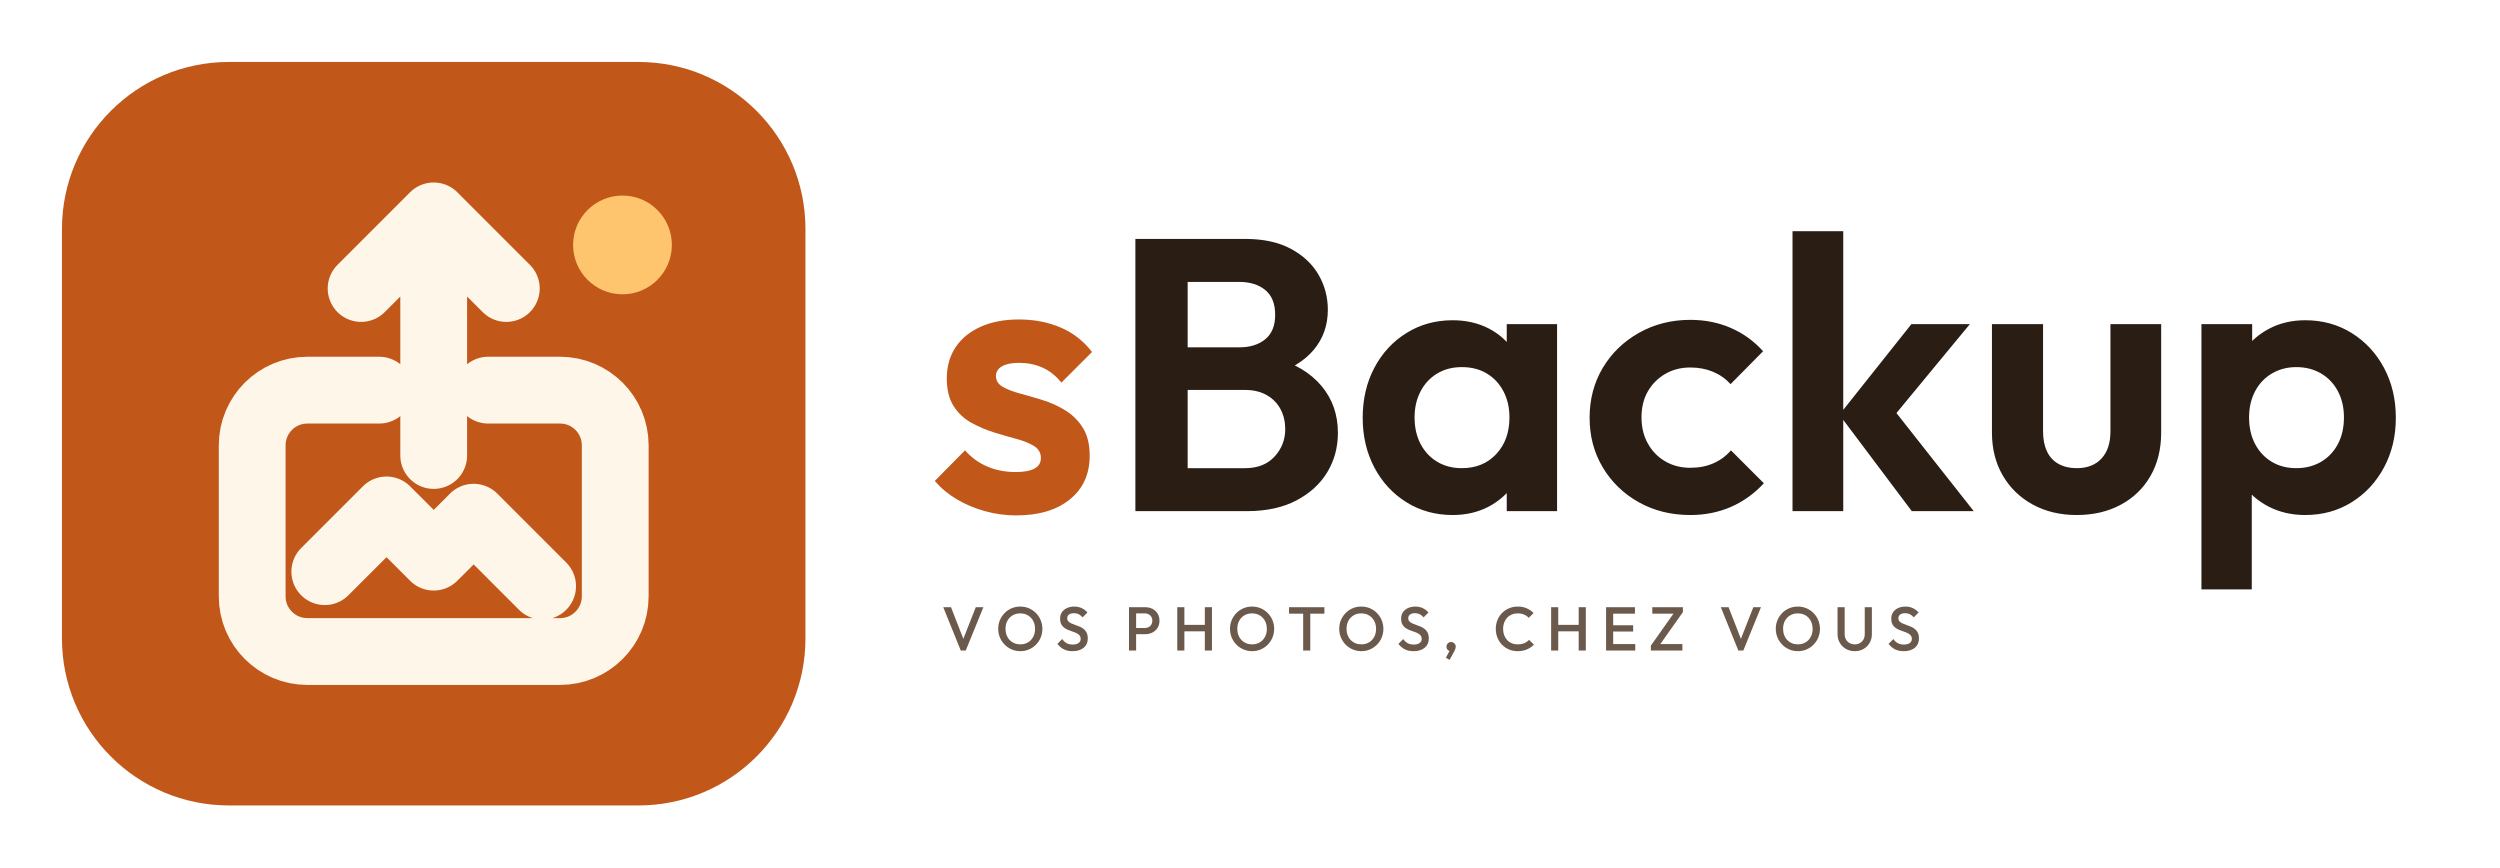
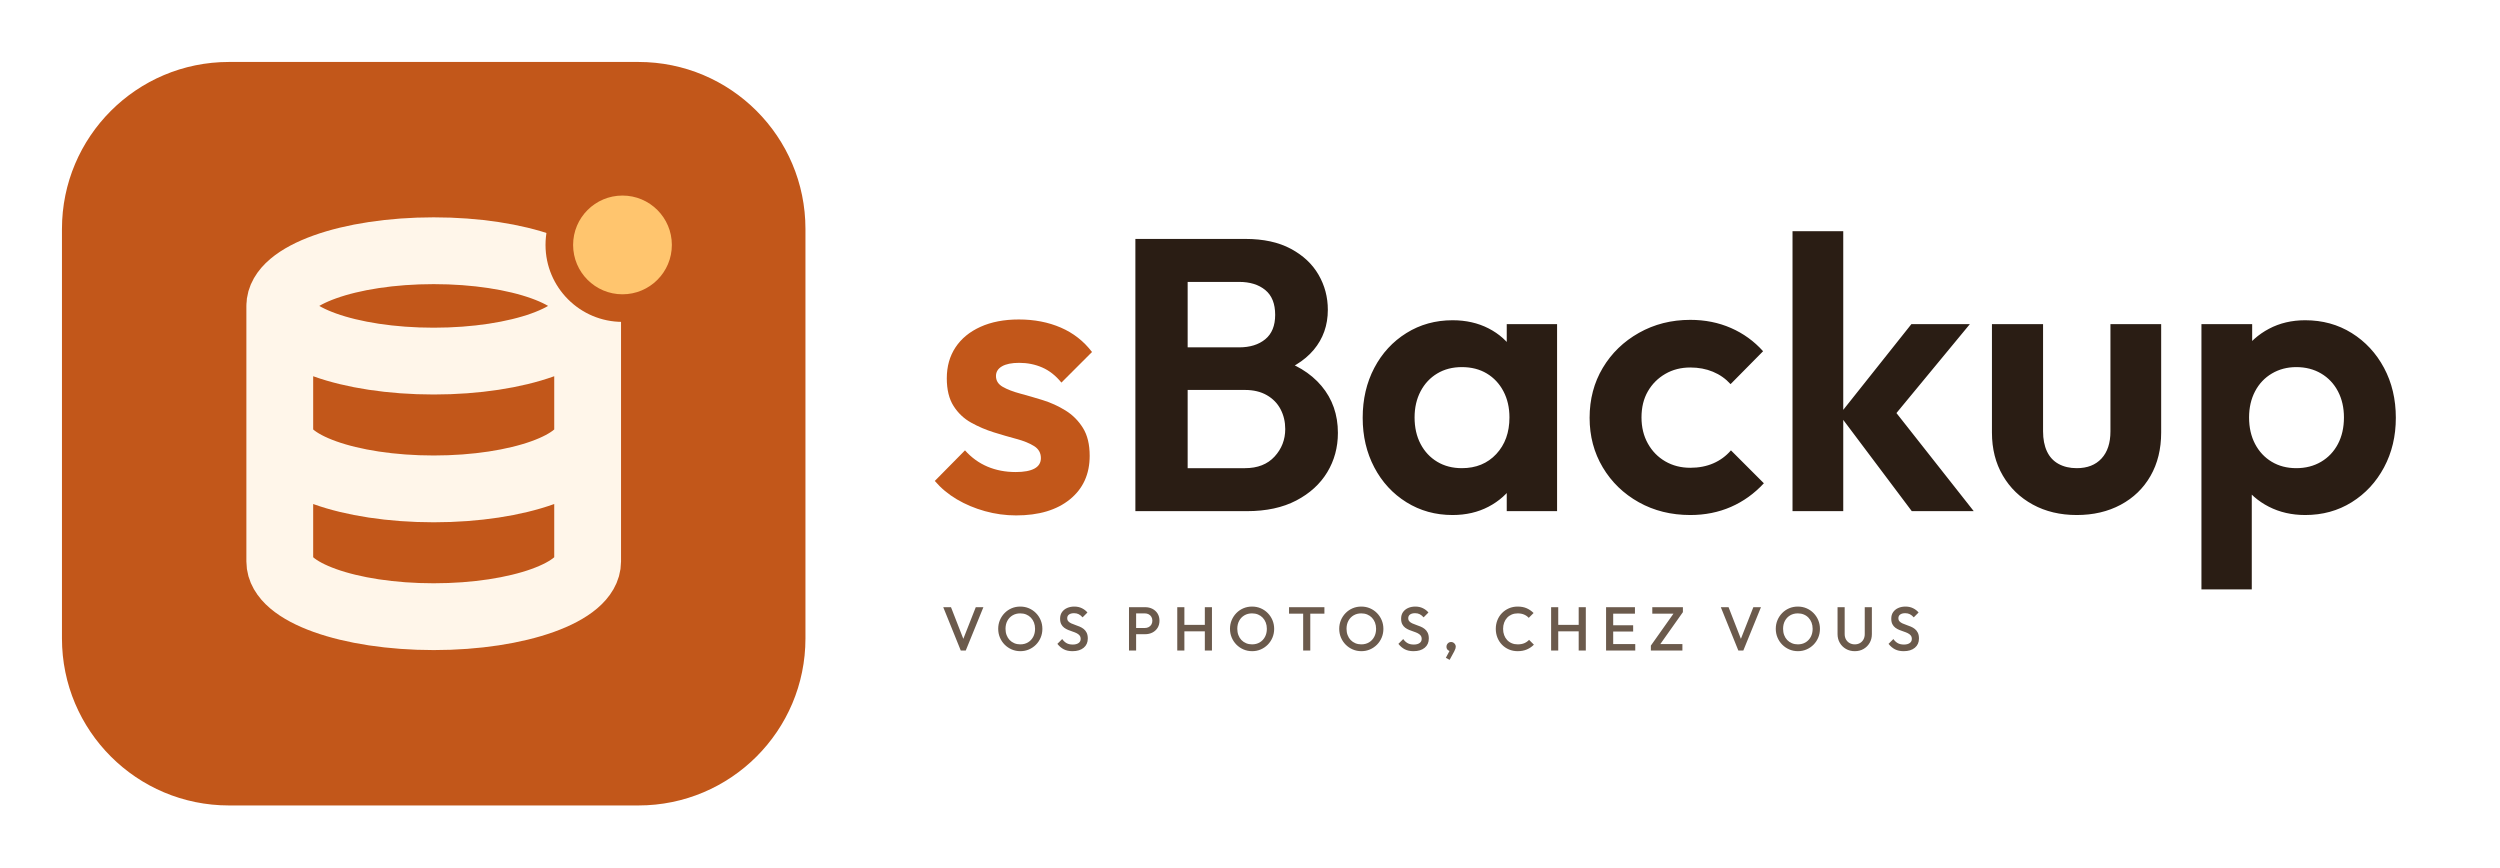
<svg xmlns="http://www.w3.org/2000/svg" viewBox="0 0 1614 560" width="1614" height="560">
  <svg x="40" y="40" width="480" height="480" viewBox="0 0 1024 1024">
    <rect width="1024" height="1024" rx="230" fill="#C2571A" />
-     <path d="M437 452 H338 A76 76 0 0 0 262 528 V736 A76 76 0 0 0 338 812 H686 A76 76 0 0 0 762 736 V528 A76 76 0 0 0 686 452 H587 M362 702 L447 617 L512 682 L567 627 L662 722 M512 542 V212 M412 312 L512 212 L612 312" fill="none" stroke="#FFF6EA" stroke-width="92" stroke-linecap="round" stroke-linejoin="round" />
+     <path d="M300 336 A212 76 0 1 0 724 336 A212 76 0 1 0 300 336 M300 336 V688 A212 76 0 0 0 724 688 V336 M300 512 A212 76 0 0 0 724 512" fill="none" stroke="#FFF6EA" stroke-width="92" stroke-linecap="round" stroke-linejoin="round" />
    <circle cx="772" cy="252" r="106" fill="#C2571A" />
    <circle cx="772" cy="252" r="68" fill="#FFC56E" />
  </svg>
  <path d="M656.0 332.75Q645.75 332.75 635.875 330.0Q626.0 327.25 617.75 322.375Q609.5 317.5 603.5 310.5L623.0 290.75Q629.25 297.75 637.5 301.25Q645.75 304.75 655.75 304.75Q663.75 304.75 667.875 302.5Q672.0 300.25 672.0 295.75Q672.0 290.75 667.625 288.0Q663.25 285.25 656.25 283.375Q649.25 281.5 641.625 279.125Q634.0 276.75 627.0 272.875Q620.0 269.0 615.625 262.125Q611.25 255.25 611.25 244.25Q611.25 232.75 616.875 224.25Q622.5 215.75 633.0 211.0Q643.5 206.25 657.75 206.25Q672.75 206.25 684.875 211.5Q697.0 216.75 705.0 227.25L685.25 247.0Q679.75 240.25 672.875 237.25Q666.0 234.25 658.0 234.25Q650.75 234.25 646.875 236.5Q643.0 238.75 643.0 242.75Q643.0 247.25 647.375 249.75Q651.75 252.25 658.75 254.125Q665.75 256.0 673.375 258.375Q681.0 260.75 687.875 265.0Q694.75 269.25 699.125 276.25Q703.5 283.25 703.5 294.25Q703.5 312.0 690.75 322.375Q678.0 332.75 656.0 332.75Z" fill="#C2571A" />
  <path d="M758.0 330.0V302.25H803.75Q816.0 302.25 822.875 294.75Q829.75 287.25 829.75 277.0Q829.75 270.0 826.75 264.25Q823.75 258.5 817.875 255.125Q812.0 251.75 803.75 251.75H758.0V224.25H800.0Q810.5 224.25 816.875 219.0Q823.25 213.75 823.25 203.25Q823.25 192.5 816.875 187.25Q810.5 182.0 800.0 182.0H758.0V154.25H804.0Q821.5 154.25 833.375 160.625Q845.25 167.0 851.25 177.375Q857.25 187.75 857.25 200.0Q857.25 215.0 848.125 225.875Q839.0 236.75 821.5 242.0L823.0 231.0Q842.5 236.5 853.125 249.125Q863.75 261.75 863.75 279.5Q863.75 293.5 856.875 304.875Q850.0 316.25 836.875 323.125Q823.75 330.0 805.0 330.0ZM733.0 330.0V154.25H766.75V330.0ZM937.75 332.5Q921.25 332.5 908.0 324.25Q894.75 316.0 887.25 301.75Q879.75 287.5 879.75 269.75Q879.75 251.75 887.25 237.5Q894.75 223.25 908.0 215.0Q921.25 206.75 937.75 206.75Q950.75 206.75 961.0 212.0Q971.25 217.25 977.375 226.625Q983.5 236.0 984.0 247.75V291.25Q983.5 303.25 977.375 312.5Q971.25 321.75 961.0 327.125Q950.75 332.5 937.75 332.5ZM943.75 302.25Q957.5 302.25 966.0 293.125Q974.5 284.0 974.5 269.5Q974.5 260.0 970.625 252.625Q966.75 245.25 959.875 241.125Q953.0 237.0 943.75 237.0Q934.75 237.0 927.875 241.125Q921.0 245.25 917.125 252.625Q913.25 260.0 913.25 269.5Q913.25 279.25 917.125 286.625Q921.0 294.0 927.875 298.125Q934.75 302.25 943.75 302.25ZM972.75 330.0V297.5L978.0 268.0L972.75 239.0V209.25H1005.25V330.0ZM1091.25 332.5Q1072.75 332.5 1058.0 324.25Q1043.25 316.0 1034.75 301.75Q1026.25 287.5 1026.25 269.75Q1026.25 251.75 1034.75 237.5Q1043.25 223.25 1058.125 214.875Q1073.0 206.5 1091.25 206.5Q1105.5 206.5 1117.5 211.75Q1129.5 217.0 1138.25 226.75L1117.25 248.0Q1112.5 242.75 1105.875 240.0Q1099.25 237.25 1091.25 237.25Q1082.25 237.25 1075.125 241.375Q1068.0 245.5 1063.875 252.625Q1059.75 259.75 1059.75 269.5Q1059.75 279.0 1063.875 286.375Q1068.0 293.75 1075.125 297.875Q1082.25 302.0 1091.25 302.0Q1099.5 302.0 1106.125 299.125Q1112.75 296.25 1117.5 290.75L1138.75 312.0Q1129.5 322.0 1117.5 327.25Q1105.5 332.5 1091.25 332.5ZM1234.25 330.0 1187.5 267.75 1234.0 209.25H1271.75L1217.25 275.25L1218.5 259.25L1274.25 330.0ZM1157.25 330.0V149.25H1190.0V330.0ZM1340.75 332.5Q1324.75 332.5 1312.375 325.75Q1300.0 319.0 1293.0 307.0Q1286.0 295.0 1286.0 279.25V209.25H1319.0V278.5Q1319.0 286.0 1321.5 291.375Q1324.0 296.75 1329.0 299.5Q1334.0 302.25 1340.75 302.25Q1351.0 302.25 1356.75 296.0Q1362.5 289.75 1362.5 278.5V209.25H1395.25V279.25Q1395.25 295.25 1388.375 307.25Q1381.5 319.25 1369.125 325.875Q1356.75 332.5 1340.75 332.5ZM1488.25 332.5Q1475.25 332.5 1464.75 327.125Q1454.25 321.75 1448.0 312.5Q1441.75 303.25 1441.25 291.25V248.5Q1441.75 236.5 1448.125 227.125Q1454.5 217.75 1464.875 212.25Q1475.25 206.75 1488.25 206.75Q1505.0 206.75 1518.25 215.0Q1531.5 223.25 1539.125 237.5Q1546.75 251.75 1546.75 269.75Q1546.75 287.5 1539.125 301.75Q1531.5 316.0 1518.25 324.25Q1505.0 332.5 1488.25 332.5ZM1421.25 380.5V209.25H1454.0V241.0L1448.5 270.25L1453.75 299.5V380.5ZM1482.5 302.25Q1491.5 302.25 1498.5 298.125Q1505.5 294.0 1509.375 286.625Q1513.25 279.25 1513.25 269.5Q1513.25 260.0 1509.375 252.625Q1505.5 245.25 1498.5 241.125Q1491.5 237.0 1482.5 237.0Q1473.75 237.0 1466.75 241.125Q1459.75 245.25 1455.875 252.625Q1452.0 260.0 1452.0 269.5Q1452.0 279.25 1455.875 286.625Q1459.75 294.0 1466.625 298.125Q1473.5 302.25 1482.5 302.25Z" fill="#2A1D14" />
  <path d="M620.28 420.0 608.96 392.0H613.96L622.8 414.68H621.04L629.96 392.0H634.88L623.48 420.0ZM658.76 420.4Q655.76 420.4 653.16 419.28Q650.56 418.16 648.6 416.18Q646.64 414.2 645.54 411.58Q644.44 408.96 644.44 405.96Q644.44 402.96 645.54 400.36Q646.64 397.76 648.58 395.78Q650.52 393.8 653.1 392.7Q655.68 391.6 658.68 391.6Q661.68 391.6 664.26 392.7Q666.84 393.8 668.8 395.78Q670.76 397.76 671.86 400.38Q672.96 403.0 672.96 406.0Q672.96 409.0 671.86 411.62Q670.76 414.24 668.82 416.2Q666.88 418.16 664.3 419.28Q661.72 420.4 658.76 420.4ZM658.68 416.0Q661.52 416.0 663.66 414.72Q665.8 413.44 667.02 411.18Q668.24 408.92 668.24 405.96Q668.24 403.76 667.54 401.94Q666.84 400.12 665.56 398.78Q664.28 397.44 662.54 396.72Q660.8 396.0 658.68 396.0Q655.88 396.0 653.74 397.26Q651.6 398.52 650.38 400.76Q649.16 403.0 649.16 405.96Q649.16 408.16 649.86 410.02Q650.56 411.88 651.82 413.2Q653.08 414.52 654.84 415.26Q656.6 416.0 658.68 416.0ZM692.44 420.4Q689.12 420.4 686.8 419.2Q684.48 418.0 682.64 415.68L685.76 412.56Q686.92 414.24 688.52 415.18Q690.12 416.12 692.6 416.12Q694.92 416.12 696.3 415.16Q697.68 414.2 697.68 412.52Q697.68 411.12 696.96 410.24Q696.24 409.36 695.06 408.78Q693.88 408.2 692.46 407.74Q691.04 407.28 689.62 406.7Q688.2 406.12 687.02 405.24Q685.84 404.36 685.12 402.96Q684.4 401.56 684.4 399.4Q684.4 396.92 685.62 395.18Q686.84 393.44 688.92 392.52Q691.0 391.6 693.56 391.6Q696.32 391.6 698.5 392.68Q700.68 393.76 702.04 395.44L698.92 398.56Q697.72 397.2 696.42 396.54Q695.12 395.88 693.44 395.88Q691.36 395.88 690.18 396.72Q689.0 397.56 689.0 399.08Q689.0 400.36 689.72 401.14Q690.44 401.92 691.62 402.46Q692.8 403.0 694.22 403.48Q695.64 403.96 697.06 404.56Q698.48 405.16 699.66 406.1Q700.84 407.04 701.56 408.52Q702.28 410.0 702.28 412.24Q702.28 416.0 699.62 418.2Q696.96 420.4 692.44 420.4ZM732.04 409.44V405.44H739.04Q740.48 405.44 741.58 404.86Q742.68 404.28 743.32 403.22Q743.96 402.16 743.96 400.72Q743.96 399.28 743.32 398.22Q742.68 397.16 741.58 396.58Q740.48 396.0 739.04 396.0H732.04V392.0H739.28Q741.92 392.0 744.02 393.08Q746.12 394.16 747.34 396.12Q748.56 398.08 748.56 400.72Q748.56 403.36 747.34 405.32Q746.12 407.28 744.02 408.36Q741.92 409.44 739.28 409.44ZM728.88 420.0V392.0H733.48V420.0ZM760.04 420.0V392.0H764.64V420.0ZM777.84 420.0V392.0H782.44V420.0ZM763.2 407.6V403.4H778.84V407.6ZM808.4 420.4Q805.4 420.4 802.8 419.28Q800.2 418.16 798.24 416.18Q796.28 414.2 795.18 411.58Q794.08 408.96 794.08 405.96Q794.08 402.96 795.18 400.36Q796.28 397.76 798.22 395.78Q800.16 393.8 802.74 392.7Q805.32 391.6 808.32 391.6Q811.32 391.6 813.9 392.7Q816.48 393.8 818.44 395.78Q820.4 397.76 821.5 400.38Q822.6 403.0 822.6 406.0Q822.6 409.0 821.5 411.62Q820.4 414.24 818.46 416.2Q816.52 418.16 813.94 419.28Q811.36 420.4 808.4 420.4ZM808.32 416.0Q811.16 416.0 813.3 414.72Q815.44 413.44 816.66 411.18Q817.88 408.92 817.88 405.96Q817.88 403.76 817.18 401.94Q816.48 400.12 815.2 398.78Q813.92 397.44 812.18 396.72Q810.44 396.0 808.32 396.0Q805.52 396.0 803.38 397.26Q801.24 398.52 800.02 400.76Q798.8 403.0 798.8 405.96Q798.8 408.16 799.5 410.02Q800.2 411.88 801.46 413.2Q802.72 414.52 804.48 415.26Q806.24 416.0 808.32 416.0ZM841.32 420.0V392.8H845.92V420.0ZM832.2 396.2V392.0H855.04V396.2ZM878.92 420.4Q875.92 420.4 873.32 419.28Q870.72 418.16 868.76 416.18Q866.8 414.2 865.7 411.58Q864.6 408.96 864.6 405.96Q864.6 402.96 865.7 400.36Q866.8 397.76 868.74 395.78Q870.68 393.8 873.26 392.7Q875.84 391.6 878.84 391.6Q881.84 391.6 884.42 392.7Q887.0 393.8 888.96 395.78Q890.92 397.76 892.02 400.38Q893.12 403.0 893.12 406.0Q893.12 409.0 892.02 411.62Q890.92 414.24 888.98 416.2Q887.04 418.16 884.46 419.28Q881.88 420.4 878.92 420.4ZM878.84 416.0Q881.68 416.0 883.82 414.72Q885.96 413.44 887.18 411.18Q888.4 408.92 888.4 405.96Q888.4 403.76 887.7 401.94Q887.0 400.12 885.72 398.78Q884.44 397.44 882.7 396.72Q880.96 396.0 878.84 396.0Q876.04 396.0 873.9 397.26Q871.76 398.52 870.54 400.76Q869.32 403.0 869.32 405.96Q869.32 408.16 870.02 410.02Q870.72 411.88 871.98 413.2Q873.24 414.52 875.0 415.26Q876.76 416.0 878.84 416.0ZM912.6 420.4Q909.28 420.4 906.96 419.2Q904.64 418.0 902.8 415.68L905.92 412.56Q907.08 414.24 908.68 415.18Q910.28 416.12 912.76 416.12Q915.08 416.12 916.46 415.16Q917.84 414.2 917.84 412.52Q917.84 411.12 917.12 410.24Q916.4 409.36 915.22 408.78Q914.04 408.2 912.62 407.74Q911.2 407.28 909.78 406.7Q908.36 406.12 907.18 405.24Q906.0 404.36 905.28 402.96Q904.56 401.56 904.56 399.4Q904.56 396.92 905.78 395.18Q907.0 393.44 909.08 392.52Q911.16 391.6 913.72 391.6Q916.48 391.6 918.66 392.68Q920.84 393.76 922.2 395.44L919.08 398.56Q917.88 397.2 916.58 396.54Q915.28 395.88 913.6 395.88Q911.52 395.88 910.34 396.72Q909.16 397.56 909.16 399.08Q909.16 400.36 909.88 401.14Q910.6 401.92 911.78 402.46Q912.96 403.0 914.38 403.48Q915.8 403.96 917.22 404.56Q918.64 405.16 919.82 406.1Q921.0 407.04 921.72 408.52Q922.44 410.0 922.44 412.24Q922.44 416.0 919.78 418.2Q917.12 420.4 912.6 420.4ZM933.44 424.68 936.16 419.6 937.64 419.2Q937.4 419.68 937.08 420.0Q936.76 420.32 936.32 420.32Q935.4 420.32 934.62 419.54Q933.84 418.76 933.84 417.56Q933.84 416.28 934.7 415.38Q935.56 414.48 936.84 414.48Q938.04 414.48 938.94 415.38Q939.84 416.28 939.84 417.56Q939.84 418.08 939.62 418.78Q939.4 419.48 938.84 420.56L935.88 426.0ZM979.8 420.4Q976.76 420.4 974.18 419.3Q971.6 418.2 969.68 416.22Q967.76 414.24 966.72 411.62Q965.68 409.0 965.68 406.0Q965.68 403.0 966.72 400.38Q967.76 397.76 969.68 395.8Q971.6 393.84 974.18 392.72Q976.76 391.6 979.8 391.6Q983.2 391.6 985.68 392.72Q988.16 393.84 990.08 395.76L986.96 398.88Q985.72 397.52 983.94 396.76Q982.16 396.0 979.8 396.0Q977.72 396.0 976.0 396.72Q974.28 397.44 973.02 398.78Q971.76 400.12 971.08 401.96Q970.4 403.8 970.4 406.0Q970.4 408.2 971.08 410.04Q971.76 411.88 973.02 413.22Q974.28 414.56 976.0 415.28Q977.72 416.0 979.8 416.0Q982.36 416.0 984.14 415.22Q985.92 414.44 987.16 413.08L990.28 416.2Q988.36 418.16 985.76 419.28Q983.16 420.4 979.8 420.4ZM1001.4 420.0V392.0H1006.0V420.0ZM1019.2 420.0V392.0H1023.8V420.0ZM1004.56 407.6V403.4H1020.2V407.6ZM1036.88 420.0V392.0H1041.48V420.0ZM1040.04 420.0V415.8H1055.72V420.0ZM1040.04 407.72V403.68H1054.36V407.72ZM1040.04 396.2V392.0H1055.52V396.2ZM1065.8 416.8 1081.08 395.2H1086.48L1071.2 416.8ZM1065.8 420.0V416.8L1069.76 415.8H1086.16V420.0ZM1066.72 396.2V392.0H1086.48V395.2L1082.48 396.2ZM1122.28 420.0 1110.96 392.0H1115.96L1124.8 414.68H1123.04L1131.96 392.0H1136.88L1125.48 420.0ZM1160.76 420.4Q1157.76 420.4 1155.16 419.28Q1152.56 418.16 1150.6 416.18Q1148.64 414.2 1147.54 411.58Q1146.44 408.96 1146.44 405.96Q1146.44 402.96 1147.54 400.36Q1148.64 397.76 1150.58 395.78Q1152.52 393.8 1155.1 392.7Q1157.68 391.6 1160.68 391.6Q1163.68 391.6 1166.26 392.7Q1168.84 393.8 1170.8 395.78Q1172.76 397.76 1173.86 400.38Q1174.96 403.0 1174.96 406.0Q1174.96 409.0 1173.86 411.62Q1172.76 414.24 1170.82 416.2Q1168.88 418.16 1166.3 419.28Q1163.72 420.4 1160.76 420.4ZM1160.68 416.0Q1163.52 416.0 1165.66 414.72Q1167.8 413.44 1169.02 411.18Q1170.24 408.92 1170.24 405.96Q1170.24 403.76 1169.54 401.94Q1168.84 400.12 1167.56 398.78Q1166.28 397.44 1164.54 396.72Q1162.8 396.0 1160.68 396.0Q1157.88 396.0 1155.74 397.26Q1153.6 398.52 1152.38 400.76Q1151.16 403.0 1151.16 405.96Q1151.16 408.16 1151.86 410.02Q1152.56 411.88 1153.82 413.2Q1155.08 414.52 1156.84 415.26Q1158.6 416.0 1160.68 416.0ZM1197.44 420.4Q1194.28 420.4 1191.76 418.96Q1189.24 417.52 1187.78 415.02Q1186.32 412.52 1186.32 409.36V392.0H1190.92V409.32Q1190.92 411.36 1191.78 412.86Q1192.64 414.36 1194.12 415.18Q1195.6 416.0 1197.44 416.0Q1199.32 416.0 1200.76 415.18Q1202.2 414.36 1203.04 412.86Q1203.88 411.36 1203.88 409.36V392.0H1208.48V409.4Q1208.48 412.56 1207.04 415.04Q1205.6 417.52 1203.12 418.96Q1200.64 420.4 1197.44 420.4ZM1229.04 420.4Q1225.72 420.4 1223.4 419.2Q1221.08 418.0 1219.24 415.68L1222.36 412.56Q1223.52 414.24 1225.12 415.18Q1226.72 416.12 1229.2 416.12Q1231.52 416.12 1232.9 415.16Q1234.28 414.2 1234.28 412.52Q1234.28 411.12 1233.56 410.24Q1232.84 409.36 1231.66 408.78Q1230.48 408.2 1229.06 407.74Q1227.64 407.28 1226.22 406.7Q1224.8 406.12 1223.62 405.24Q1222.44 404.36 1221.72 402.96Q1221 401.56 1221 399.4Q1221 396.92 1222.22 395.18Q1223.44 393.44 1225.52 392.52Q1227.6 391.6 1230.16 391.6Q1232.92 391.6 1235.1 392.68Q1237.28 393.76 1238.64 395.44L1235.52 398.56Q1234.32 397.2 1233.02 396.54Q1231.72 395.88 1230.04 395.88Q1227.96 395.88 1226.78 396.72Q1225.6 397.56 1225.6 399.08Q1225.6 400.36 1226.32 401.14Q1227.04 401.92 1228.22 402.46Q1229.4 403.0 1230.82 403.48Q1232.24 403.96 1233.66 404.56Q1235.08 405.16 1236.26 406.1Q1237.44 407.04 1238.16 408.52Q1238.88 410.0 1238.88 412.24Q1238.88 416.0 1236.22 418.2Q1233.56 420.4 1229.04 420.4Z" fill="#6B5A4C" />
</svg>
